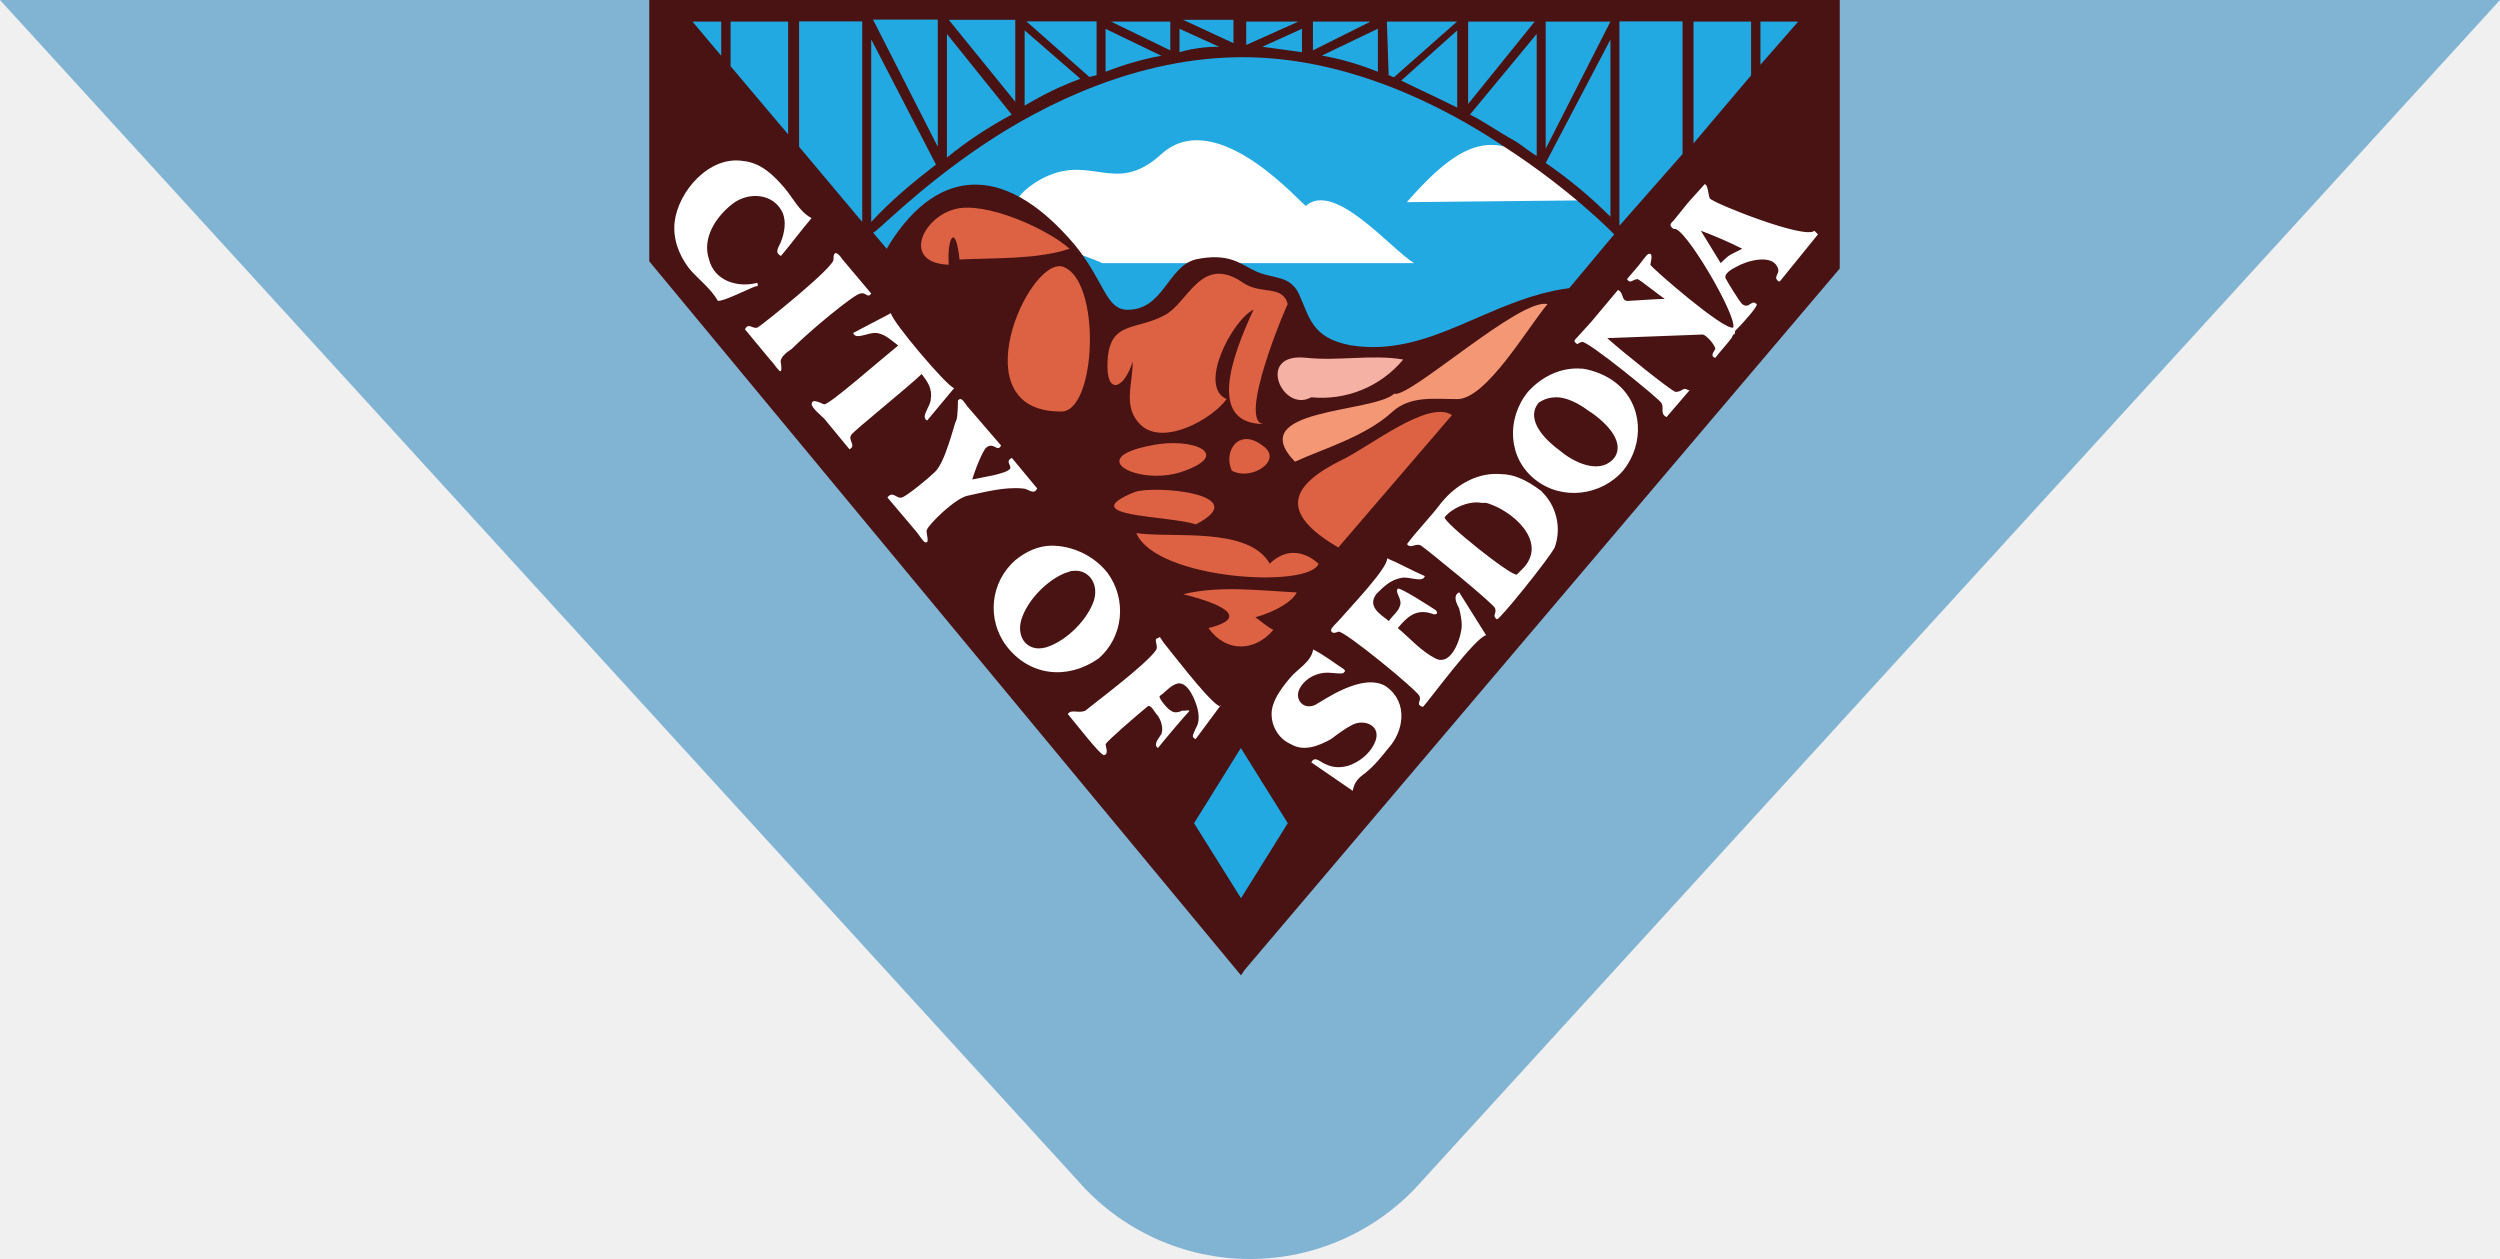
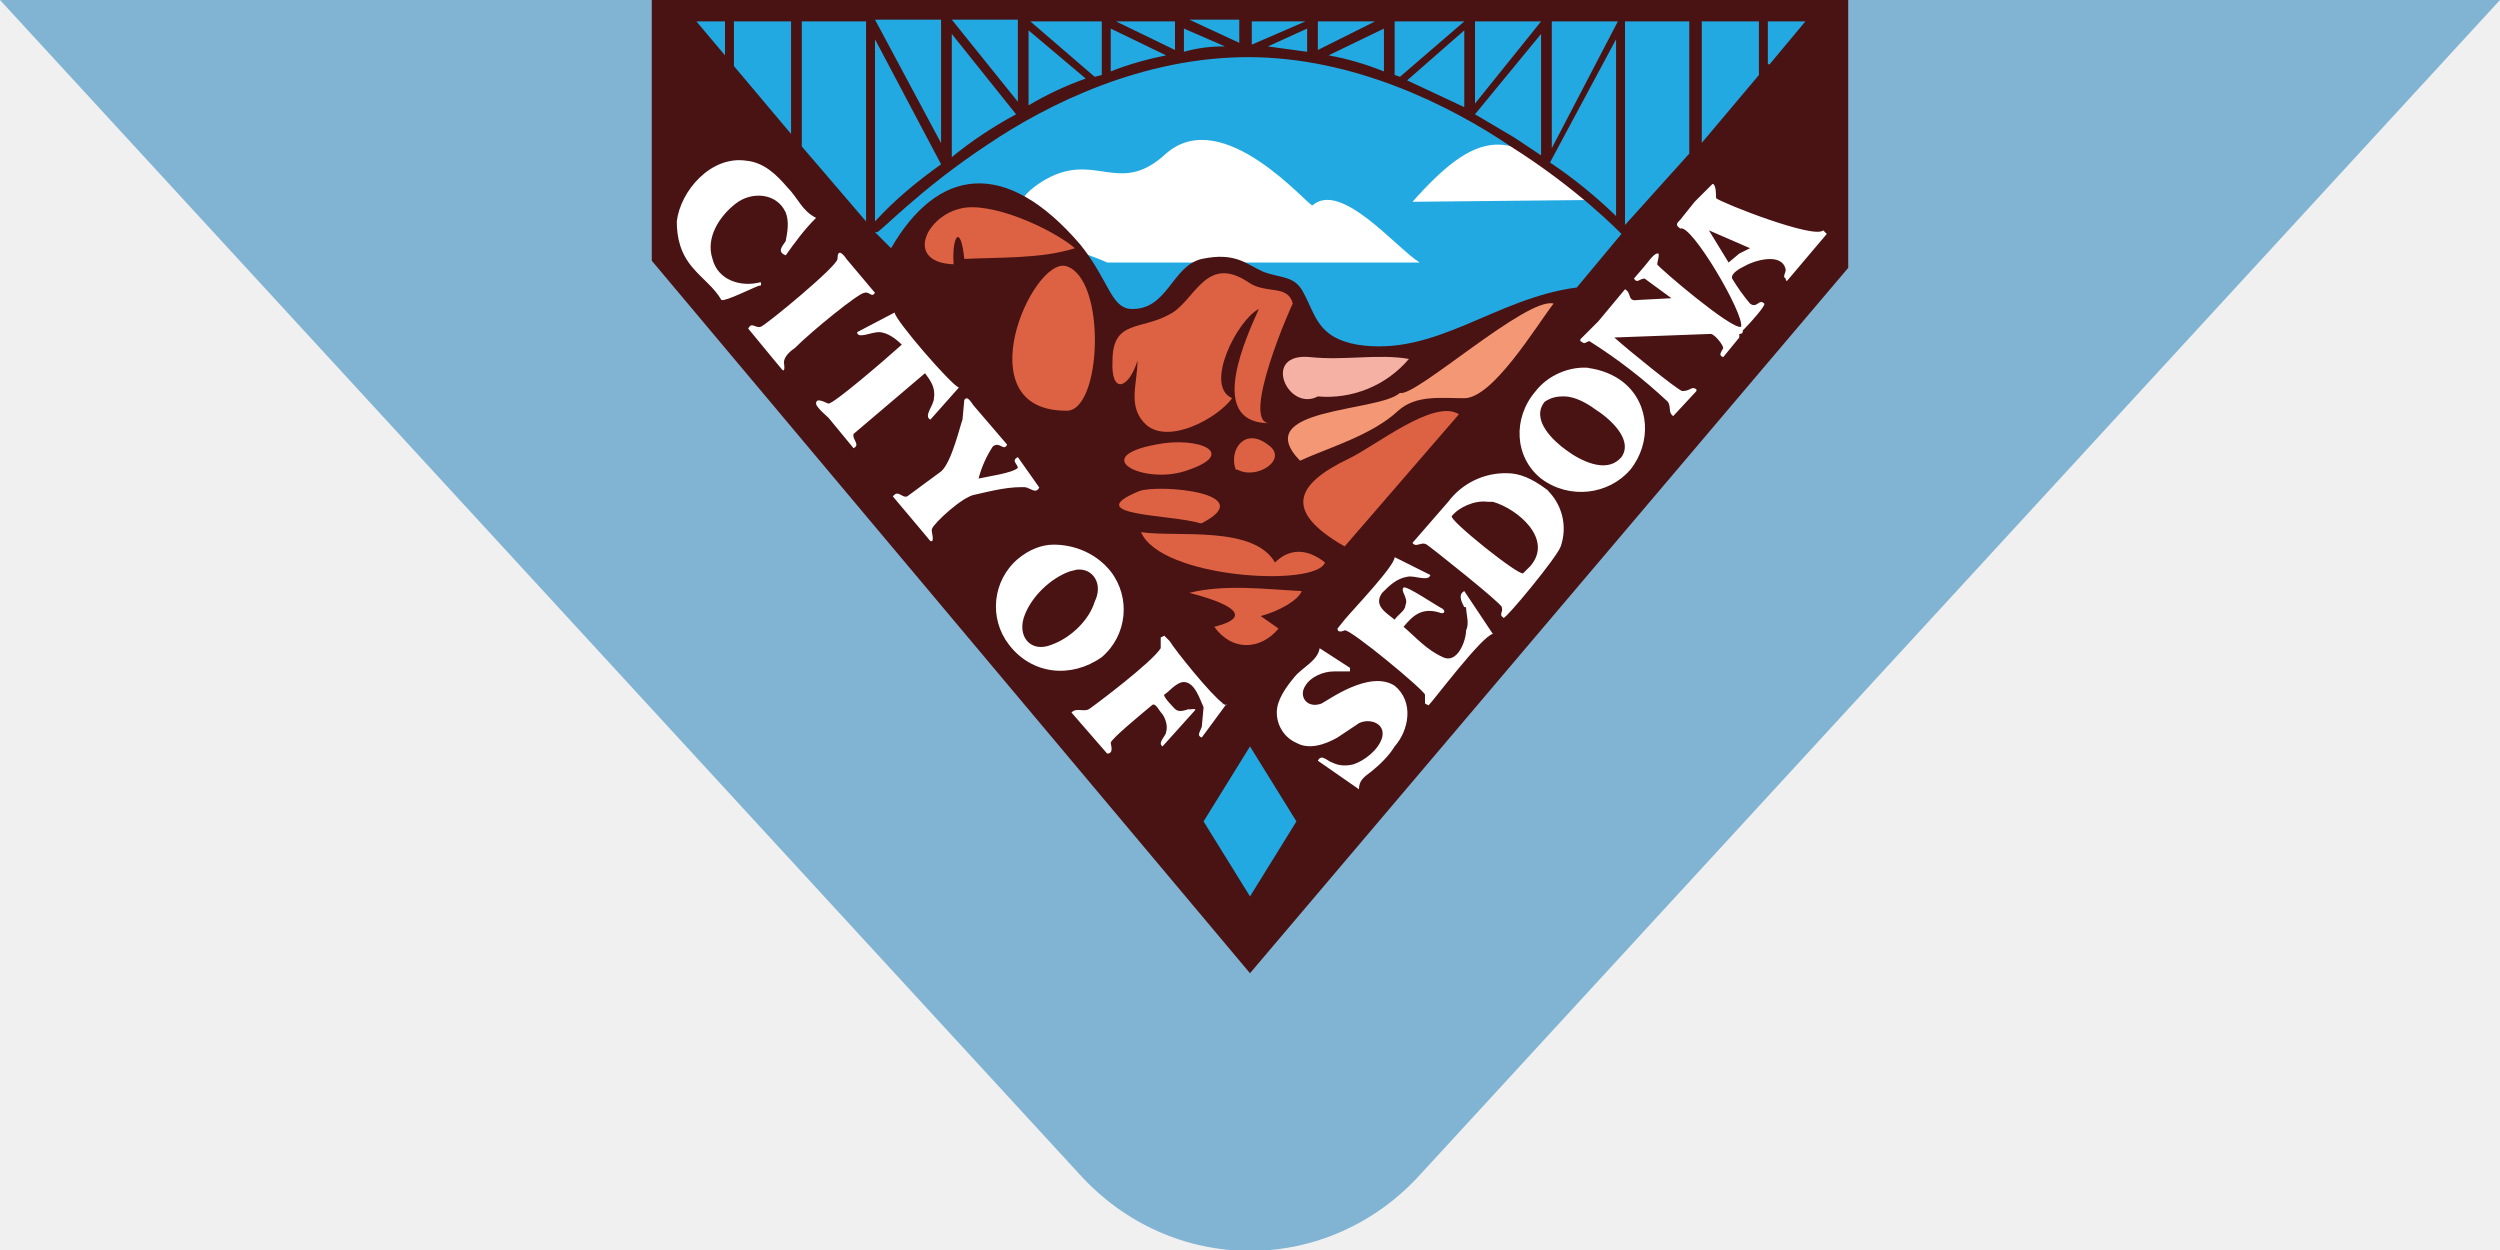
- <svg xmlns="http://www.w3.org/2000/svg" width="139" height="70" fill="none">
-   <path d="M139 0H0l59.93 65.65a12.7 12.7 0 0 0 19.14 0L139 0Z" fill="#81B3D3" />
-   <path d="M36.8.5 69 38.2 101.09.7 36.8.5Z" fill="#23A9E1" />
-   <path d="M61.27 14.63h17.35c-1.3-.8-4.41-4.58-6.01-3.19-.1.1-4.92-5.67-8.03-2.88-2.7 2.48-4-.3-7.02 1.59-3.6 2.39 2 3.68 3.71 4.47Zm26.78-3.49-9.83.1c3.91-4.47 5.62-3.98 9.83-.1Z" fill="#fff" />
-   <path d="M97.88 3.58V1.2h2.1l-2.1 2.4Zm-49.34 9.35c.1.1 2.4-2.38 6.11-4.87 3.41-2.29 8.63-4.88 14.45-4.88 5.81 0 11.13 2.69 14.54 4.98 3.7 2.39 6.01 4.77 6.11 4.87l-2.5 2.99c-4.52.6-7.73 3.88-12.14 3.18-2.2-.4-2.3-1.59-2.9-2.88-.5-1-1.31-.8-2.31-1.2-.9-.4-1.5-1.1-3.41-.7-1.6.4-1.8 2.9-3.91 2.8-1.1-.1-1.2-1.6-2.81-3.59-4.11-4.87-7.92-4.18-10.53.3L68.89 37.1 48.54 12.93ZM40.1 1.2v1.9l-1.6-1.9h1.6Zm54.06 0h3.2v2.99l-3.2 3.78V1.19Zm-4.12 11.35V1.19h3.51v7.37l-3.5 3.98c.1 0 0 0 0 0Zm-.5-10.35v9.85c-1.1-1.1-2.3-2.1-3.6-2.99l3.6-6.86Zm-4.1-.3v6.77c-.51-.3-.91-.7-1.51-1-.7-.4-1.4-.9-2.2-1.3l3.7-4.47Zm-4.42-.2v4.28c-1-.5-2.1-1-3.11-1.5l3.1-2.78Zm.6-.5h3.71l-3.7 4.58V1.19Zm4.31 0h3.61l-3.6 7.07V1.19Zm-8.82 0h3.9l-3.5 3.09c-.1 0-.2-.1-.3-.1l-.1-2.99Zm-.5.4v2.39c-1-.4-2-.7-3.11-.9l3.1-1.49Zm-4.22 0v1.3l-2.2-.3 2.2-1Zm-6.81 0 2.2 1c-.8 0-1.5.1-2.2.3v-1.3Zm-4.12 0 3.11 1.5c-1.1.2-2.1.5-3.1.89V1.59Zm3.61 1.2-3.3-1.6h3.3v1.6Zm3.51-.4-2.8-1.3h2.8v1.3Zm.7-1.2h2.91l-2.9 1.3v-1.3Zm3.72 0h3.2l-3.2 1.6v-1.6ZM60.57 4.28l-3.5-3.09h3.9v2.99l-.4.1Zm-3.6-2.59 3.1 2.69c-1.1.4-2.1.9-3.1 1.49V1.69Zm-4.32.2 3.6 4.48c-1.3.7-2.5 1.49-3.6 2.39V1.89Zm-4.21.3 3.6 6.96c-1.3 1-2.5 2-3.6 3.19V2.19Zm3.7 5.97-3.6-7.07h3.6v7.07Zm4.32-2.49L52.75 1.1h3.7v4.58Zm-12.64 1.8-3.2-3.79V1.2h3.2v6.27Zm.6-6.28h3.52v11.15l-3.51-4.18V1.19ZM69.3 0H36.1v14.53L69 54.23l.2-.3 33.09-39V0h-33Z" fill="#491213" />
-   <path d="m66.39 45.77 2.6-4.18 2.61 4.18-2.6 4.17-2.61-4.17Z" fill="#23A9E1" />
-   <path d="M74.41 30.44c-3.4-1.99-2.6-3.48.2-4.87 1.5-.7 4.81-3.38 6.12-2.49l-6.32 7.36Zm-2.3 2.5c-2.01-.1-4.32-.4-6.32.1 1.2.29 4.2 1.18 1.4 1.88 1 1.4 2.6 1.3 3.61.1-.4-.2-.7-.5-1-.7 1.1-.3 2.1-.9 2.3-1.39Zm1.2-1.6c-.9-.8-1.9-.8-2.71 0-1.2-2.09-5.42-1.4-7.42-1.7 1.1 2.6 9.63 3.1 10.13 1.7Zm-6.82-2.19c-1.6-.5-6.82-.4-3.41-1.79 1.1-.4 6.72.1 3.4 1.8Zm2-2.98c-.5-1.1.4-2.4 1.7-1.4 1.21.8-.6 2-1.7 1.4Zm-2.9.1c-2.31.7-5.32-.8-1.6-1.5 2.3-.5 4.7.5 1.6 1.5.1 0-.1 0 0 0Zm-2.61-6.17c-.5 1.59-1.5 1.89-1.4 0 .1-2.3 1.6-1.7 3.2-2.59 1.3-.7 2-3.38 4.32-1.8 1 .7 2.2.1 2.5 1.2 0-.1-2.9 6.67-1.3 6.67-3.21 0-1.8-3.78-.6-6.37-1.2.6-3.11 4.28-1.5 4.98-.8 1.1-3.42 2.58-4.72 1.49-1.1-1-.5-2.29-.5-3.58Zm-4.01 2.78c-5.62 0-1.8-8.55.1-8.06 2.2.7 1.9 8.16-.1 8.06Zm-6.22-8.16c-2.6-.1-1.5-2.58.3-3.08 1.7-.5 5.21 1.1 6.42 2.19-1.8.6-4.11.5-6.12.6-.2-2-.7-1.3-.6.3Z" fill="#DC6243" />
-   <path d="M72 25.67c-2.9-2.99 4.32-2.69 5.52-3.78.8.3 7.02-5.37 8.52-4.98-1.1 1.3-3.4 5.28-5.01 5.28-1.3 0-2.6-.2-3.61.7-1.5 1.39-3.91 2.08-5.42 2.78Z" fill="#F49774" />
-   <path d="M72.9 22.09c-1.6.9-3.1-2.49-.3-2.2 1.81.2 3.72-.2 5.42.1a5.9 5.9 0 0 1-5.11 2.1Z" fill="#F4B1A4" />
-   <path d="M51.25 20.8c.3.4.6.79.5 1.39 0 .4-.6 1-.2 1.19l1.5-1.8c-.4-.09-3.51-3.77-3.51-4.17l-2.1 1.1c.1.4.8 0 1.2 0 .5 0 .9.4 1.3.7-1.1.89-3.8 3.27-4.11 3.27-.1 0-.7-.4-.7 0 0 .2.6.7.7.8l1.4 1.7c.4-.2-.1-.5.1-.8.1-.2 3.21-2.69 3.92-3.39Zm-3.41-4.48c.3-.1.4.3.6 0l-1.6-1.9c-.2-.3-.5-.6-.5 0 .1.4-4.02 3.69-4.22 3.79-.3.1-.5-.3-.7.1l1.4 1.69c.2.2.3.4.5.6.2.2.1-.4.1-.4-.1-.3.3-.6.6-.8 1-1 3.51-3.08 3.82-3.08Zm-5.72-.6c-1.1.3-2.4-.1-2.7-1.3-.4-1.19.4-2.38 1.3-3.08.9-.7 2.3-.6 2.8.5.2.5.1 1.1-.1 1.6-.1.29-.4.59 0 .79.6-.7 1.1-1.4 1.7-2.1-.7-.39-1-1.09-1.5-1.68-.6-.7-1.3-1.4-2.3-1.5-1.9-.3-3.61 1.7-3.81 3.39-.1.9.2 1.79.8 2.58.5.6 1.2 1.1 1.6 1.8.2.1 1.8-.7 2.1-.8.21 0 .1-.1.1-.2-.5.2 0 0 0 0ZM67.69 39.2c-.7-.5-2.6-2.99-3-3.48l-.2-.3-.2.1c-.1.1.1.4 0 .6-.5.8-3.72 3.18-3.92 3.38-.4.2-.8-.1-1 .2.5.6 1.8 2.28 2 2.28.3 0 .1-.5.1-.6.1-.2 1.7-1.58 2.31-2.08.2-.2.4.3.6.5.2.3.3.7.2 1-.1.19-.5.59-.2.79.4-.5 1.5-1.8 1.7-2 .2-.2-.4 0-.3-.1-.2.1-.5.2-.7 0-.1 0-.7-.69-.6-.79.3-.2.6-.6 1-.7.6-.1 1 1 1.1 1.4.1.4.1.8-.1 1.1-.1.3-.3.49 0 .59l1.41-1.9c0 .1-.1.1-.2 0-.1 0 .1.1 0 0Zm-9.22-8.86c-.7 0-1.4.3-2.01.8a3.52 3.52 0 0 0-.5 4.78c1.3 1.69 3.4 1.89 5.11.7 1.4-1.2 1.6-3.3.5-4.78-.8-1-2-1.5-3.1-1.5Zm1.2 1.4c.9-.1 1.5.8 1.1 1.79-.4 1-1.4 1.99-2.4 2.39-1.2.5-2.01-.5-1.5-1.7.4-.99 1.4-1.99 2.4-2.38.1 0 .2-.1.4-.1Zm-2.8-4.58c.3 0 .6.4.8 0l-1.41-1.7c-.4.2 0 .4-.1.6-.2.3-1.7.5-2.1.6.1-.4.6-1.69.8-1.79.4-.3.6.3.8-.1l-1.8-2.09c-.2-.2-.4-.7-.6-.4 0 0 0 1-.1 1.1-.11.2-.61 2.39-1.21 2.89-.3.3-1.5 1.29-1.8 1.39-.3.1-.5-.4-.81 0l1.6 1.89c.1.1.4.6.5.6.3.1 0-.6.1-.7.1-.3 1.61-1.8 2.31-1.9.9-.19 2-.49 3.01-.39.2 0-.2 0 0 0Zm24.26 6.67c.1.4.2.9.1 1.29-.1.6-.6 1.89-1.4 1.5-.8-.4-1.4-1.1-2.11-1.7.5-.6 1-1.1 1.9-.8.2.1.4 0 .2-.2-.3-.2-2-1.29-2.1-1.19-.2.2.3.6.1 1-.1.3-.4.5-.6.8-.5-.4-1.2-.8-.7-1.5.4-.4.8-.8 1.4-.9.4-.1 1.2.3 1.3-.1-.7-.3-1.4-.7-2.1-.99.1.5-2.2 2.89-2.7 3.48-.1.1-.41.4-.41.5 0 .3.4.1.4.1.3-.1 4.41 3.28 4.51 3.58.1.2-.1.4 0 .5 0 0 .1.1.2.1.3-.3 2.91-3.88 3.51-3.98l-1.5-2.39c-.4.2-.1.7 0 .9Zm-4.01 4.37c-1.3-.9-3.61.8-4.01 1-.7.3-1.2-.4-.8-1 .3-.5.9-.8 1.5-.8.2 0 .9.1.9 0 .1-.1.1-.1 0-.2-.6-.39-1.1-.79-1.7-1.09-.1.7-.9 1.1-1.3 1.6-.5.6-1.01 1.29-1.01 1.99s.4 1.39 1.1 1.69c.7.4 1.5.1 2.21-.3.4-.3.8-.6 1.2-.8.6-.3 1.5 0 1.3.8-.2.7-.9 1.3-1.6 1.5-.4.1-.8.1-1.2-.1-.3-.1-.6-.5-.8-.1l2.3 1.58c.1-.5.3-.7.7-.99.5-.4.9-.9 1.3-1.4.81-.89 1.11-2.48-.1-3.38Zm17.65-27.95c0 .1 0 .1 0 0l-.9 1-.8.99c-.2.2-.3.3 0 .5.5-.3 3.5 4.77 3.3 5.47-.5.2-4.51-3.29-4.61-3.49 0-.1.2-.7-.1-.6-.1 0-.5.6-.6.7l-.6.7c.2.3.3 0 .6 0 .2.1 1.2.9 1.5 1.1-.5 0-1.7.1-1.9.1-.6.1-.3-.4-.7-.6l-1.5 1.79-.91 1v.1c.2.2.1.1.4 0 .3-.1 4.31 3.18 4.41 3.38.2.3-.1.6.3.8l1.2-1.4c.1-.1.1-.1 0-.1-.3-.2-.3.1-.7.1-.3-.1-2.9-2.19-3.8-2.99l5.3-.2c.2 0 .71.6.71.8-.1.2-.3.4 0 .5.3-.4.6-.7.9-1.1l.1-.2c.1 0 .1-.1.1-.2l.1-.1c.3-.3 1.2-1.29 1.1-1.39-.3-.3-.4.3-.8 0-.2-.2-.8-1.2-.9-1.39-.2-.3.4-.6.6-.7.5-.3 2.1-.8 2.31.2 0 .2-.2.4-.1.5 0 0 .1.2.2.1l2.1-2.59-.2-.2c-.5.5-5.51-1.49-5.81-1.79-.1-.2-.1-.8-.3-.8Zm-.2 2.58c.8.3 1.5.6 2.3 1l-.6.3c-.2.1-.4.3-.6.5l-1.1-1.8Zm-6.62 7.67c-1.1-.1-2.2.4-3 1.29-1.21 1.5-1.11 3.68.4 4.87 1.5 1.2 3.7.9 4.9-.5 1.2-1.49 1.1-3.68-.4-4.87-.5-.4-1.2-.7-1.9-.8Zm-1.4 1.59c.6 0 1.3.4 1.7.7.8.5 2.2 1.68 1.5 2.68 0-.1.1-.1-.1.1-.8.8-2.2.1-2.9-.5-.7-.5-2.01-1.69-1.2-2.68.3-.2.6-.3 1-.3Zm-3.11 4.27c-1.2-.1-2.41.5-3.31 1.6-.6.8-1.3 1.49-1.9 2.29.2.3.5-.1.8.1.3.2 4.1 3.28 4.1 3.48.1.3-.2.4.1.6.1.1 2.91-3.39 3.21-3.99.4-1.09.1-2.38-.8-3.18.1.1.2.1 0 0-.8-.6-1.5-.9-2.2-.9Zm-1.1 1.6h.3c1.4.4 3.4 2.09 2.1 3.58l-.4.4c-.2.2-4.21-2.99-4.01-3.19.4-.5 1.3-.9 2-.8Z" fill="#fff" />
+ <svg xmlns="http://www.w3.org/2000/svg" width="140" height="70" fill="none">
+   <g clip-path="url(#a)">
+     <path fill="#81B3D3" d="M140 0H0l60.4 65.7c5.2 5.8 14 5.8 19.2 0L140 0Z" />
+     <path fill="#23A9E1" d="m37.2.5 32.6 37.9L102.3.7l-65-.2Z" />
+     <path fill="#fff" d="M62 14.7h17.5c-1.3-.8-4.4-4.6-6-3.2-.2.1-5-5.7-8.2-2.9-2.7 2.5-4-.3-7 1.6-3.7 2.4 2 3.7 3.7 4.5Zm27-3.5-9.9.1c4-4.5 5.7-4 10-.1Z" />
+     <path fill="#491213" d="M99 3.6V1.2h2.1l-2 2.4ZM49.1 13c.1.1 2.4-2.4 6.2-4.9 3.4-2.3 8.7-4.9 14.6-4.9s11.3 2.7 14.7 5c3.8 2.4 6.1 4.8 6.2 4.9l-2.5 3c-4.6.6-7.9 3.9-12.3 3.2-2.2-.4-2.3-1.6-3-2.9-.5-1-1.3-.8-2.3-1.2-.9-.4-1.5-1.1-3.4-.7-1.7.4-1.9 2.9-4 2.8-1.1-.1-1.2-1.6-2.8-3.6-4.2-4.9-8-4.3-10.6.2L49 13ZM40.6 1.2v1.9L39 1.2h1.6Zm54.7 0h3.2v3L95.3 8V1.2ZM91 12.6V1.2h3.6v7.4l-3.6 4Zm-.5-10.4v9.9a26.3 26.3 0 0 0-3.7-3l3.7-6.9Zm-4.2-.3v6.8l-1.5-1-2.2-1.3 3.7-4.5ZM82 1.7V6l-3.2-1.5L82 1.7Zm.6-.5h3.7l-3.7 4.6V1.2Zm4.3 0h3.7l-3.7 7.1V1.2Zm-8.9 0h4l-3.6 3.1-.3-.1v-3Zm-.5.4V4c-1-.4-2-.7-3.1-.9l3.1-1.5Zm-4.3 0v1.3L71 2.6l2.2-1Zm-6.9 0 2.3 1a8 8 0 0 0-2.3.3V1.6Zm-4.1 0 3.1 1.5c-1 .2-2.1.5-3.1.9V1.6Zm3.6 1.2-3.3-1.6h3.3v1.6Zm3.6-.4-2.8-1.3h2.8v1.3Zm.7-1.2h3l-3 1.3V1.2Zm3.8 0H77l-3.2 1.6V1.2ZM61.3 4.3l-3.6-3.1h4v3l-.4.1Zm-3.7-2.6 3.2 2.7a18 18 0 0 0-3.2 1.5V1.7Zm-4.3.2 3.6 4.5c-1.3.7-2.5 1.5-3.6 2.4V1.9Zm-4.3.3 3.7 7c-1.4 1-2.6 2-3.7 3.2V2.2Zm3.8 6L49 1.1h3.7v7.1ZM57 5.7l-3.7-4.6H57v4.6ZM44.3 7.5l-3.2-3.8V1.2h3.2v6.3Zm.6-6.3h3.6v11.2l-3.6-4.2v-7ZM36.5 0v14.6L70 54.5 103.5 15V0h-67Z" />
+     <path fill="#23A9E1" d="m67.4 46 2.6-4.2 2.6 4.2-2.6 4.2-2.6-4.2Z" />
+     <path fill="#DC6243" d="M75.3 30.6c-3.5-2-2.7-3.5.2-4.9 1.5-.7 4.8-3.4 6.2-2.5l-6.4 7.4Zm-2.4 2.5c-2-.1-4.3-.4-6.3.1 1.2.3 4.2 1.2 1.4 1.9 1 1.4 2.6 1.3 3.6.1l-1-.7c1.1-.3 2.1-.9 2.3-1.4Zm1.3-1.6c-1-.8-2-.8-2.8 0-1.2-2.1-5.5-1.4-7.5-1.7 1.1 2.6 9.8 3.1 10.3 1.7Zm-7-2.2c-1.6-.5-6.8-.4-3.4-1.8 1.1-.4 6.8.1 3.5 1.8Zm2-3c-.4-1.1.5-2.4 1.8-1.4 1.2.8-.6 2-1.7 1.4Zm-2.9.1c-2.3.7-5.3-.8-1.6-1.5 2.4-.5 4.8.5 1.6 1.5.1 0 0 0 0 0Zm-2.6-6.2c-.5 1.6-1.5 1.9-1.4 0 0-2.3 1.6-1.7 3.2-2.6 1.4-.7 2-3.4 4.4-1.8 1 .7 2.2.1 2.5 1.2 0-.1-3 6.7-1.3 6.7-3.2 0-1.8-3.8-.6-6.4-1.2.6-3.1 4.3-1.5 5-.8 1.1-3.5 2.6-4.8 1.5-1.1-1-.5-2.3-.5-3.6Zm-4 2.8c-5.7 0-1.9-8.6 0-8.1 2.3.7 2 8.2 0 8.1Zm-6.3-8.2c-2.7-.1-1.6-2.6.3-3.1 1.7-.5 5.2 1.1 6.5 2.2-1.9.6-4.2.5-6.2.6-.2-2-.7-1.3-.6.3Z" />
+     <path fill="#F49774" d="M72.8 25.8c-2.9-3 4.4-2.7 5.6-3.8.8.3 7.1-5.4 8.6-5-1 1.3-3.4 5.3-5 5.3-1.3 0-2.7-.2-3.7.7-1.5 1.4-4 2.1-5.5 2.8Z" />
+     <path fill="#F4B1A4" d="M73.8 22.2c-1.7.9-3.2-2.5-.4-2.2 1.9.2 3.8-.2 5.5.1a6 6 0 0 1-5.1 2.1Z" />
+     <path fill="#fff" d="M51.8 20.9c.3.4.6.8.5 1.4 0 .4-.6 1-.2 1.2l1.6-1.8c-.4-.1-3.6-3.8-3.6-4.2L48 18.6c0 .4.8 0 1.2 0 .5 0 1 .4 1.3.7-1 .9-3.8 3.3-4.1 3.3-.1 0-.7-.4-.7 0 0 .2.6.7.7.8l1.4 1.7c.4-.2-.1-.5 0-.8l4-3.4Zm-3.4-4.5c.3-.1.4.3.6 0l-1.6-1.9c-.2-.3-.5-.6-.5 0 0 .4-4 3.7-4.3 3.8-.3.1-.5-.3-.7.1l1.4 1.7.5.6c.2.2.1-.4.1-.4 0-.3.3-.6.6-.8 1-1 3.6-3.1 3.9-3.1Zm-5.8-.6c-1.1.3-2.4-.1-2.7-1.3-.4-1.2.4-2.4 1.3-3.1.9-.7 2.3-.6 2.8.5.2.5.1 1.1 0 1.6-.2.3-.5.6 0 .8.5-.7 1-1.4 1.7-2.1-.8-.4-1-1.1-1.6-1.7-.6-.7-1.3-1.4-2.3-1.5-2-.3-3.7 1.7-3.9 3.4 0 .9.2 1.8.9 2.6.5.6 1.2 1.1 1.6 1.8.2.1 1.8-.7 2.1-.8.2 0 .1-.1.1-.2 0 0-.5.2 0 0Zm25.9 23.6c-.7-.5-2.7-3-3-3.5l-.3-.3-.2.1v.6c-.5.8-3.7 3.2-4 3.4-.3.2-.7-.1-1 .2l2 2.3c.4 0 .2-.5.2-.6 0-.2 1.7-1.6 2.3-2.1.2-.2.4.3.6.5.2.3.3.7.2 1 0 .2-.5.6-.2.8l1.8-2c.2-.2-.5 0-.3-.1-.3.1-.6.2-.8 0 0 0-.7-.7-.6-.8.3-.2.6-.6 1-.7.7-.1 1 1 1.2 1.4l-.1 1.1c-.1.3-.3.5 0 .6l1.4-1.9c0 .1-.1.1-.2 0 0 .1-.1 0 0 0ZM59 30.5c-.7 0-1.4.3-2 .8a3.5 3.5 0 0 0-.5 4.8c1.3 1.7 3.5 1.9 5.2.7a3.5 3.5 0 0 0 .5-4.8c-.8-1-2-1.5-3.2-1.5Zm1.3 1.4c.9-.1 1.5.8 1 1.8-.3 1-1.3 2-2.4 2.4-1.2.5-2-.5-1.5-1.7.4-1 1.4-2 2.5-2.4l.4-.1Zm-2.9-4.6c.3 0 .6.4.8 0L57 25.6c-.4.2 0 .4 0 .6-.3.3-1.8.5-2.2.6a6 6 0 0 1 .8-1.8c.4-.3.6.3.8-.1l-1.8-2.1c-.2-.2-.4-.7-.6-.4l-.1 1.1c-.1.2-.6 2.4-1.2 2.9l-1.9 1.4c-.3.1-.5-.4-.8 0l1.6 1.9.5.6c.3.1 0-.6.1-.7.1-.3 1.7-1.8 2.4-1.9.9-.2 2-.5 3-.4.2 0-.2 0 0 0ZM82.1 34c0 .4.2.9 0 1.3 0 .6-.5 1.9-1.3 1.5-.9-.4-1.5-1.1-2.2-1.7.5-.6 1-1.1 2-.8.2.1.4 0 .2-.2-.4-.2-2-1.3-2.2-1.2-.2.2.3.6.1 1 0 .3-.4.5-.6.8-.5-.4-1.2-.8-.7-1.5.4-.4.8-.8 1.4-.9.4-.1 1.2.3 1.3-.1l-2-1c0 .5-2.3 2.9-2.8 3.5l-.4.5c0 .3.4.1.4.1.3-.1 4.4 3.3 4.5 3.6v.5l.2.1c.3-.3 3-3.9 3.6-4L82 33.1c-.4.2-.1.7 0 .9Zm-4 4.4c-1.4-.9-3.7.8-4.1 1-.8.3-1.3-.4-.9-1 .3-.5 1-.8 1.6-.8h.9v-.2l-1.7-1.1c-.1.7-1 1.1-1.4 1.6-.5.6-1 1.3-1 2s.4 1.4 1.1 1.7c.7.4 1.6.1 2.3-.3l1.2-.8c.6-.3 1.5 0 1.3.8-.2.7-1 1.3-1.6 1.5-.4.1-.8.1-1.2-.1-.3-.1-.6-.5-.8-.1l2.3 1.6c0-.5.3-.7.7-1 .5-.4 1-.9 1.3-1.4.8-.9 1.1-2.5 0-3.4Zm17.8-28.1c0 .1 0 .1 0 0l-1 1-.8 1c-.2.2-.3.3 0 .5.6-.3 3.6 4.8 3.4 5.5-.5.2-4.6-3.3-4.7-3.5 0-.1.2-.7 0-.6-.2 0-.6.6-.7.7l-.6.7c.2.3.3 0 .6 0l1.5 1.1-1.9.1c-.6.1-.3-.4-.7-.6L89.5 18l-1 1v.1c.3.2.2.1.5 0a29 29 0 0 1 4.4 3.4c.2.3 0 .6.3.8l1.3-1.4v-.1c-.3-.2-.3.1-.8.1-.3-.1-2.9-2.2-3.8-3l5.4-.2c.2 0 .7.6.7.8-.1.2-.3.4 0 .5l.9-1.1v-.2c.2 0 .2-.1.2-.2l.1-.1c.3-.3 1.2-1.3 1.1-1.4-.3-.3-.4.3-.8 0a11 11 0 0 1-1-1.4c-.1-.3.5-.6.7-.7.5-.3 2.1-.8 2.3.2 0 .2-.2.4 0 .5 0 0 0 .2.1.1l2.2-2.6-.2-.2c-.5.5-5.6-1.5-6-1.8 0-.2 0-.8-.2-.8Zm-.2 2.6 2.3 1-.6.3-.6.5-1.1-1.8ZM89 20.6c-1.1-.1-2.3.4-3 1.3-1.3 1.5-1.2 3.7.3 4.9 1.6 1.2 3.8.9 5-.5 1.2-1.5 1.1-3.7-.4-4.9-.5-.4-1.2-.7-2-.8Zm-1.4 1.6c.6 0 1.3.4 1.7.7.8.5 2.2 1.7 1.5 2.7l-.1.1c-.8.8-2.2.1-3-.5-.7-.5-2-1.7-1.2-2.7.3-.2.6-.3 1-.3Zm-3.2 4.3a4 4 0 0 0-3.3 1.6l-2 2.3c.2.3.5-.1.8.1.3.2 4.2 3.3 4.2 3.5.1.3-.2.4.1.6.1.1 3-3.4 3.2-4a3 3 0 0 0-.8-3.2c.1.1.2.1 0 0-.8-.6-1.5-.9-2.2-.9Zm-1.1 1.6h.3c1.4.4 3.4 2.1 2.1 3.6l-.4.4c-.2.2-4.2-3-4-3.2.4-.5 1.3-.9 2-.8Z" />
+   </g>
+   <defs>
+     <clipPath id="a">
+       <path fill="#fff" d="M0 0h140v70H0z" />
+     </clipPath>
+   </defs>
</svg>
